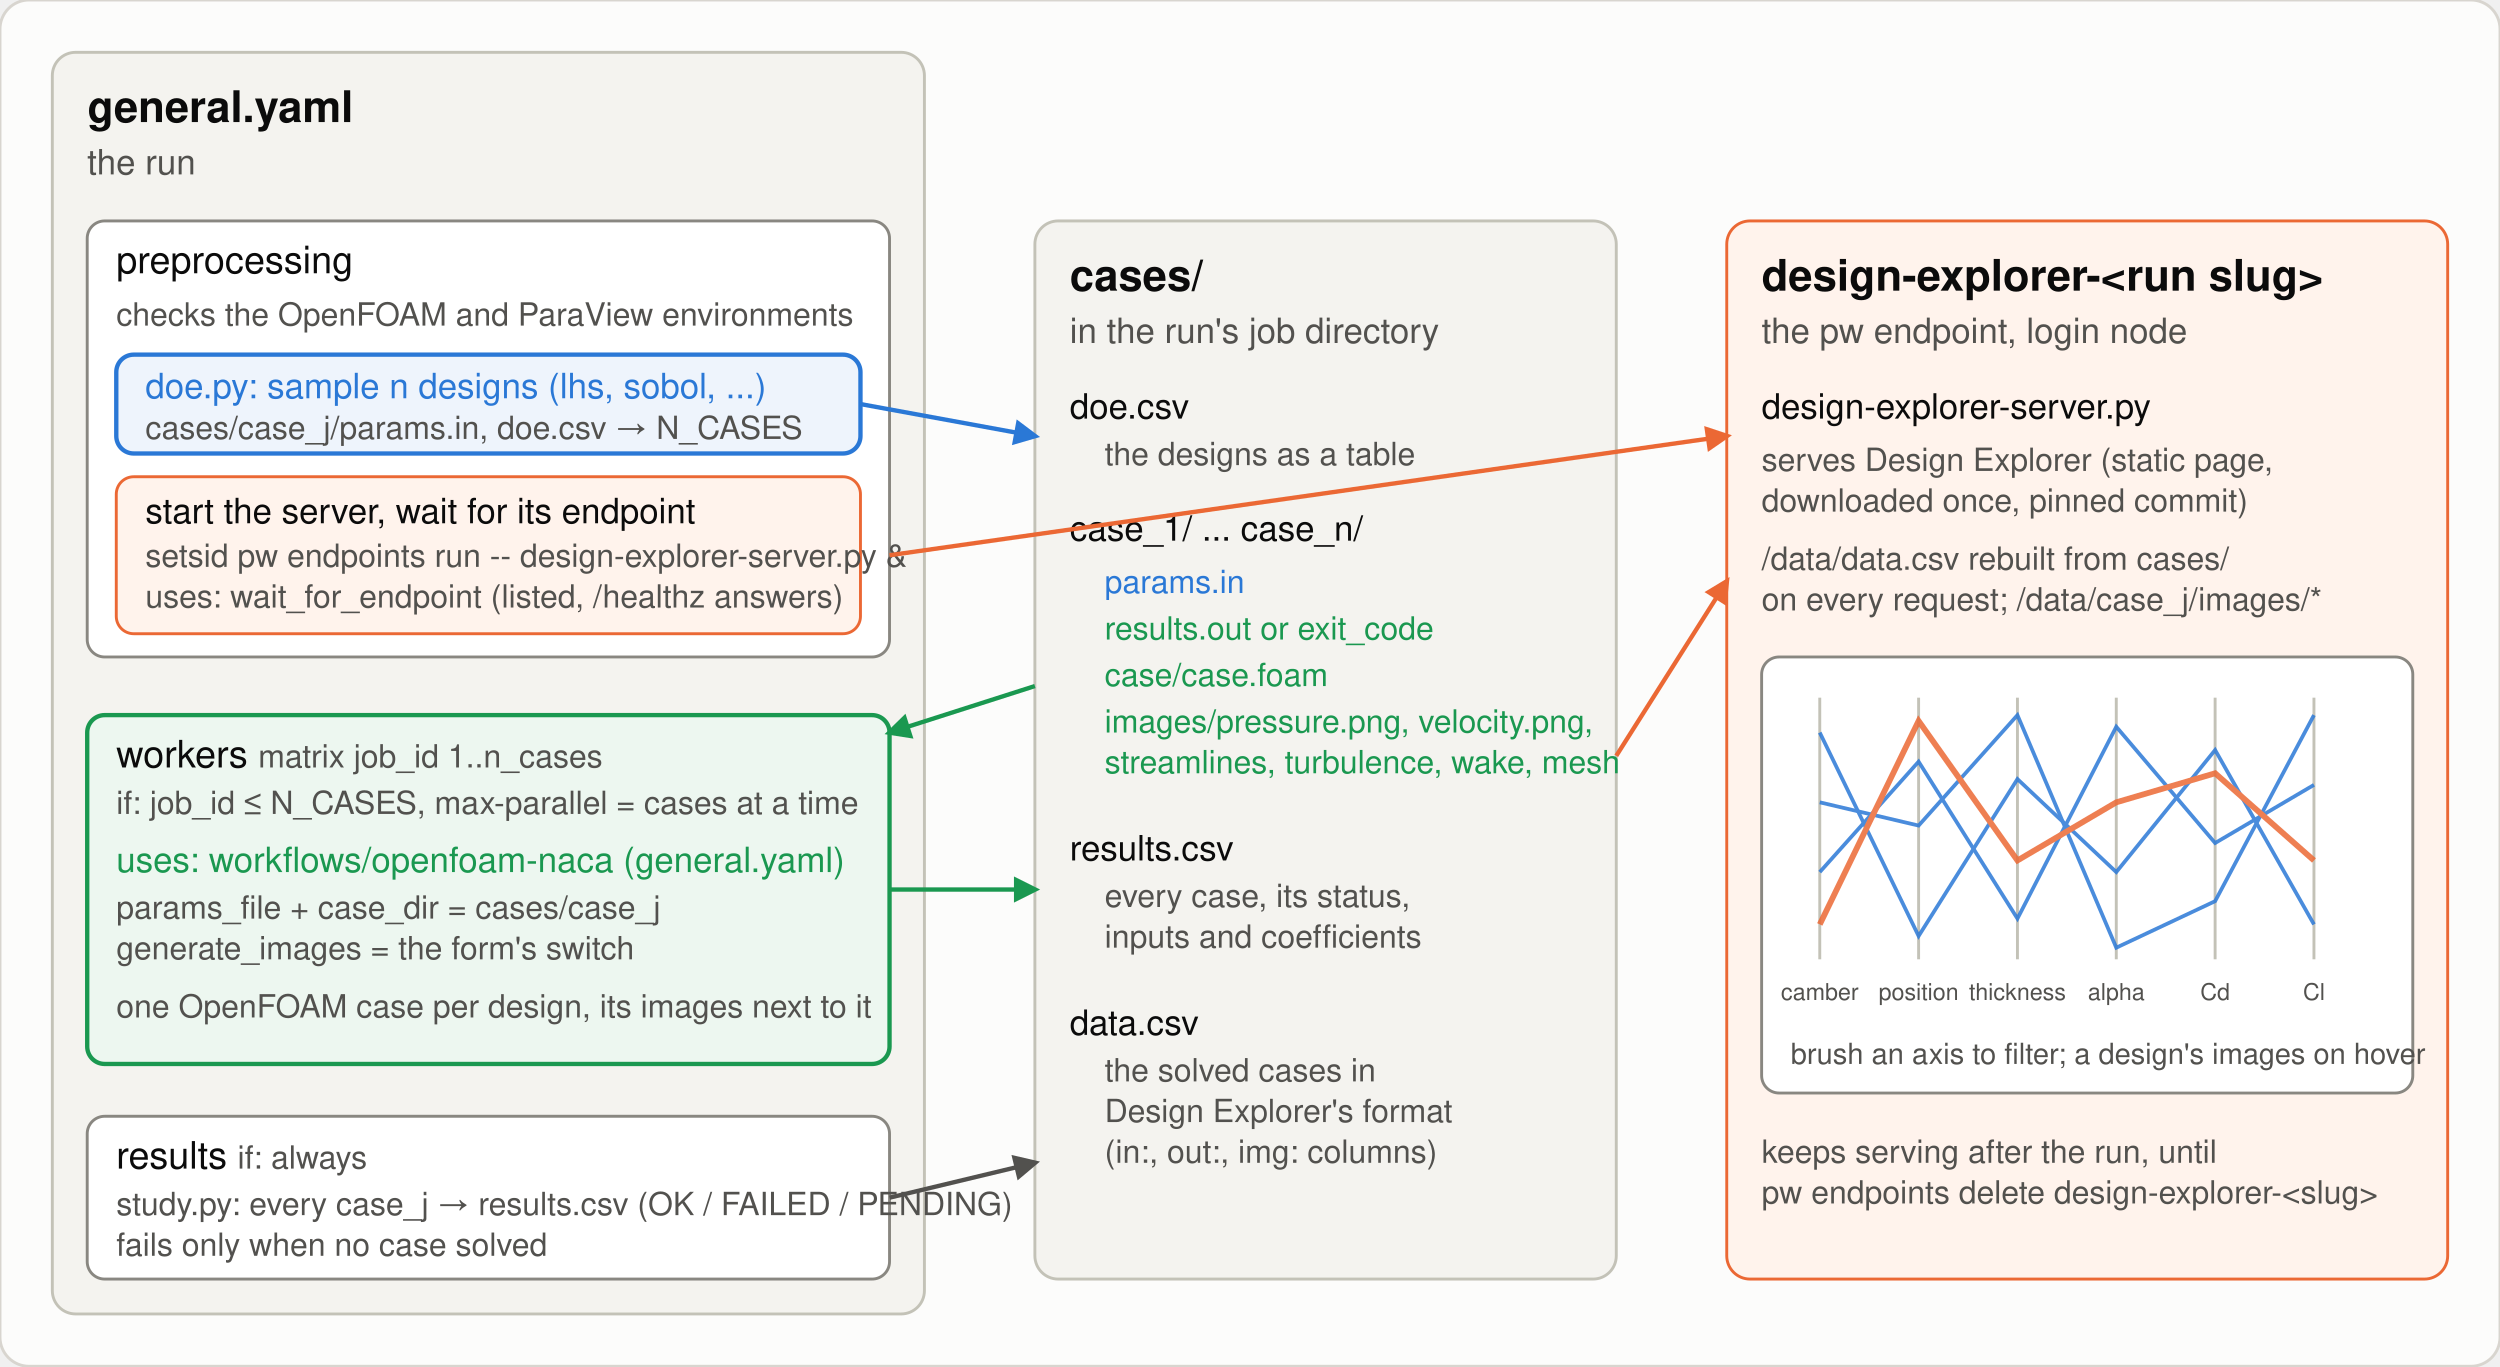
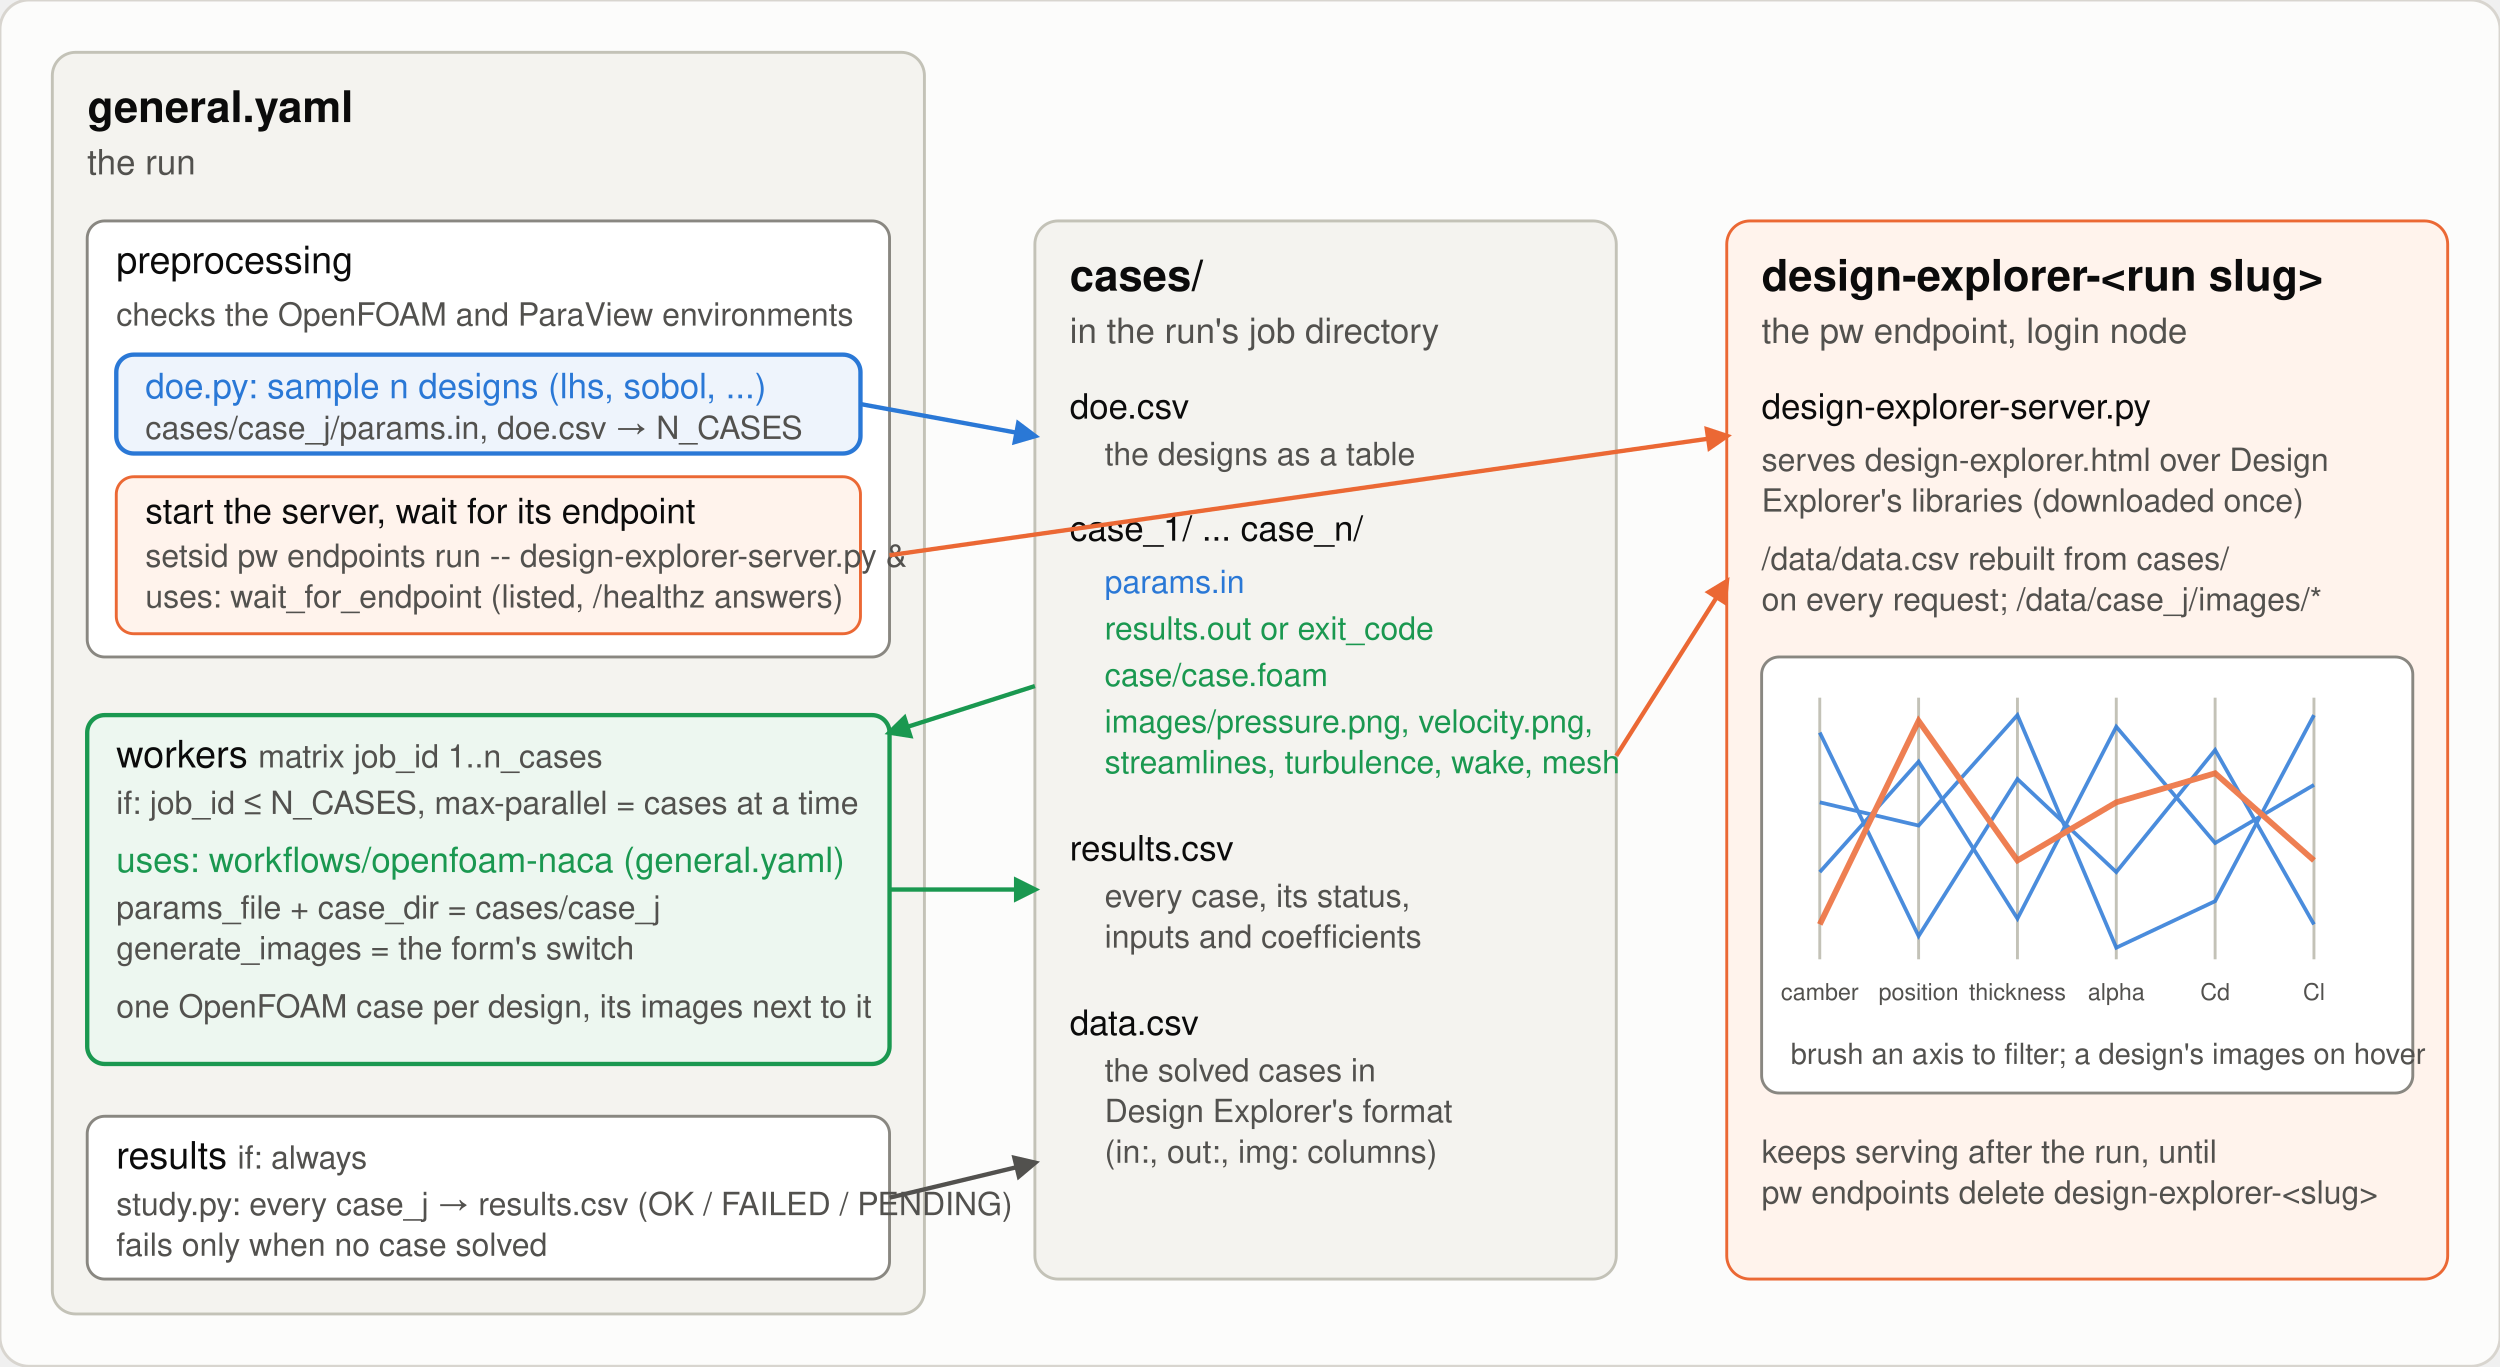
<svg xmlns="http://www.w3.org/2000/svg" width="860" height="470" viewBox="0 0 860 470" font-family="Helvetica, Arial, sans-serif">
  <defs>
    <marker id="aB" viewBox="0 0 10 10" refX="8" refY="5" markerWidth="6" markerHeight="6" orient="auto-start-reverse">
      <path d="M 0 0 L 10 5 L 0 10 z" fill="#2a78d6" />
    </marker>
    <marker id="aG" viewBox="0 0 10 10" refX="8" refY="5" markerWidth="6" markerHeight="6" orient="auto-start-reverse">
      <path d="M 0 0 L 10 5 L 0 10 z" fill="#1a9850" />
    </marker>
    <marker id="aK" viewBox="0 0 10 10" refX="8" refY="5" markerWidth="6" markerHeight="6" orient="auto-start-reverse">
      <path d="M 0 0 L 10 5 L 0 10 z" fill="#52514e" />
    </marker>
    <marker id="aO" viewBox="0 0 10 10" refX="8" refY="5" markerWidth="6" markerHeight="6" orient="auto-start-reverse">
      <path d="M 0 0 L 10 5 L 0 10 z" fill="#eb6834" />
    </marker>
  </defs>
  <rect width="860" height="470" rx="10" fill="#fcfcfb" stroke="#d8d5cf" />
  <rect x="18" y="18" width="300" height="434" rx="8" fill="#f4f3ef" stroke="#c3c2b7" />
  <text x="30" y="42" font-size="15" font-weight="bold" fill="#0b0b0b">general.yaml</text>
  <text x="30" y="60" font-size="12" fill="#52514e">the run</text>
  <rect x="30" y="76" width="276" height="150" rx="6" fill="#ffffff" stroke="#898781" />
  <text x="40" y="94" font-size="13" fill="#0b0b0b">preprocessing</text>
  <text x="40" y="112" font-size="11" fill="#52514e">checks the OpenFOAM and ParaView environments</text>
  <rect x="40" y="122" width="256" height="34" rx="6" fill="#eef4fc" stroke="#2a78d6" stroke-width="1.5" />
  <text x="50" y="137" font-size="12" fill="#2a78d6">doe.py: sample n designs (lhs, sobol, ...)</text>
  <text x="50" y="151" font-size="11" fill="#52514e">cases/case_j/params.in, doe.csv → N_CASES</text>
  <rect x="40" y="164" width="256" height="54" rx="6" fill="#fff3ec" stroke="#eb6834" />
  <text x="50" y="180" font-size="12" fill="#0b0b0b">start the server, wait for its endpoint</text>
  <text x="50" y="195" font-size="11" fill="#52514e">setsid pw endpoints run -- design-explorer-server.py &amp;</text>
  <text x="50" y="209" font-size="11" fill="#52514e">uses: wait_for_endpoint (listed, /healthz answers)</text>
  <rect x="30" y="246" width="276" height="120" rx="6" fill="#edf7f0" stroke="#1a9850" stroke-width="1.5" />
  <text x="40" y="264" font-size="13" fill="#0b0b0b">workers  <tspan font-size="11" fill="#52514e">matrix job_id 1..n_cases</tspan>
  </text>
  <text x="40" y="280" font-size="11" fill="#52514e">if: job_id ≤ N_CASES, max-parallel = cases at a time</text>
  <text x="40" y="300" font-size="12" fill="#1a9850">uses: workflows/openfoam-naca  (general.yaml)</text>
  <text x="40" y="316" font-size="11" fill="#52514e">params_file + case_dir = cases/case_j</text>
  <text x="40" y="330" font-size="11" fill="#52514e">generate_images = the form's switch</text>
  <text x="40" y="350" font-size="11" fill="#52514e">one OpenFOAM case per design, its images next to it</text>
  <rect x="30" y="384" width="276" height="56" rx="6" fill="#ffffff" stroke="#898781" />
  <text x="40" y="402" font-size="13" fill="#0b0b0b">results  <tspan font-size="11" fill="#52514e">if: always</tspan>
  </text>
  <text x="40" y="418" font-size="11" fill="#52514e">study.py: every case_j → results.csv (OK / FAILED / PENDING)</text>
  <text x="40" y="432" font-size="11" fill="#52514e">fails only when no case solved</text>
  <rect x="356" y="76" width="200" height="364" rx="8" fill="#f4f3ef" stroke="#c3c2b7" />
  <text x="368" y="100" font-size="15" font-weight="bold" fill="#0b0b0b">cases/</text>
  <text x="368" y="118" font-size="12" fill="#52514e">in the run's job directory</text>
  <text x="368" y="144" font-size="12" fill="#0b0b0b">doe.csv</text>
  <text x="380" y="160" font-size="11" fill="#52514e">the designs as a table</text>
  <text x="368" y="186" font-size="12" fill="#0b0b0b">case_1/ ... case_n/</text>
  <text x="380" y="204" font-size="11" fill="#2a78d6">params.in</text>
  <text x="380" y="220" font-size="11" fill="#1a9850">results.out  or  exit_code</text>
  <text x="380" y="236" font-size="11" fill="#1a9850">case/case.foam</text>
  <text x="380" y="252" font-size="11" fill="#1a9850">images/pressure.png, velocity.png,</text>
  <text x="380" y="266" font-size="11" fill="#1a9850">streamlines, turbulence, wake, mesh</text>
  <text x="368" y="296" font-size="12" fill="#0b0b0b">results.csv</text>
  <text x="380" y="312" font-size="11" fill="#52514e">every case, its status,</text>
  <text x="380" y="326" font-size="11" fill="#52514e">inputs and coefficients</text>
  <text x="368" y="356" font-size="12" fill="#0b0b0b">data.csv</text>
  <text x="380" y="372" font-size="11" fill="#52514e">the solved cases in</text>
  <text x="380" y="386" font-size="11" fill="#52514e">Design Explorer's format</text>
  <text x="380" y="400" font-size="11" fill="#52514e">(in:, out:, img: columns)</text>
  <rect x="594" y="76" width="248" height="364" rx="8" fill="#fff3ec" stroke="#eb6834" />
  <text x="606" y="100" font-size="15" font-weight="bold" fill="#0b0b0b">design-explorer-&lt;run slug&gt;</text>
  <text x="606" y="118" font-size="12" fill="#52514e">the pw endpoint, login node</text>
  <text x="606" y="144" font-size="12" fill="#0b0b0b">design-explorer-server.py</text>
-   <text x="606" y="162" font-size="11" fill="#52514e">serves Design Explorer (static page,</text>
-   <text x="606" y="176" font-size="11" fill="#52514e">downloaded once, pinned commit)</text>
+   <text x="606" y="162" font-size="11" fill="#52514e">serves design-explorer.html over Design</text>
+   <text x="606" y="176" font-size="11" fill="#52514e">Explorer's libraries (downloaded once)</text>
  <text x="606" y="196" font-size="11" fill="#52514e">/data/data.csv rebuilt from cases/</text>
  <text x="606" y="210" font-size="11" fill="#52514e">on every request; /data/case_j/images/*</text>
  <rect x="606" y="226" width="224" height="150" rx="6" fill="#ffffff" stroke="#898781" />
  <g stroke="#c3c2b7" stroke-width="1">
    <line x1="626" y1="240" x2="626" y2="330" />
    <line x1="660" y1="240" x2="660" y2="330" />
    <line x1="694" y1="240" x2="694" y2="330" />
    <line x1="728" y1="240" x2="728" y2="330" />
    <line x1="762" y1="240" x2="762" y2="330" />
    <line x1="796" y1="240" x2="796" y2="330" />
  </g>
  <g fill="none" stroke-width="1.3" opacity="0.85">
    <polyline points="626,300 660,262 694,316 728,250 762,290 796,270" stroke="#2a78d6" />
    <polyline points="626,252 660,322 694,268 728,300 762,258 796,318" stroke="#2a78d6" />
    <polyline points="626,276 660,284 694,246 728,326 762,310 796,246" stroke="#2a78d6" />
    <polyline points="626,318 660,248 694,296 728,276 762,266 796,296" stroke="#eb6834" stroke-width="2" />
  </g>
  <g font-size="8" fill="#52514e" text-anchor="middle">
    <text x="626" y="344">camber</text>
    <text x="660" y="344">position</text>
    <text x="694" y="344">thickness</text>
    <text x="728" y="344">alpha</text>
    <text x="762" y="344">Cd</text>
    <text x="796" y="344">Cl</text>
  </g>
  <text x="616" y="366" font-size="10" fill="#52514e">brush an axis to filter; a design's images on hover</text>
  <text x="606" y="400" font-size="11" fill="#52514e">keeps serving after the run, until</text>
  <text x="606" y="414" font-size="11" fill="#52514e">pw endpoints delete design-explorer-&lt;slug&gt;</text>
  <line x1="296" y1="139" x2="356" y2="150" stroke="#2a78d6" stroke-width="1.5" marker-end="url(#aB)" />
  <line x1="306" y1="306" x2="356" y2="306" stroke="#1a9850" stroke-width="1.5" marker-end="url(#aG)" />
  <line x1="356" y1="236" x2="306" y2="252" stroke="#1a9850" stroke-width="1.5" marker-end="url(#aG)" />
  <line x1="306" y1="412" x2="356" y2="400" stroke="#52514e" stroke-width="1.5" marker-end="url(#aK)" />
  <line x1="306" y1="191" x2="594" y2="150" stroke="#eb6834" stroke-width="1.5" marker-end="url(#aO)" />
  <line x1="556" y1="260" x2="594" y2="200" stroke="#eb6834" stroke-width="1.5" marker-end="url(#aO)" />
</svg>
